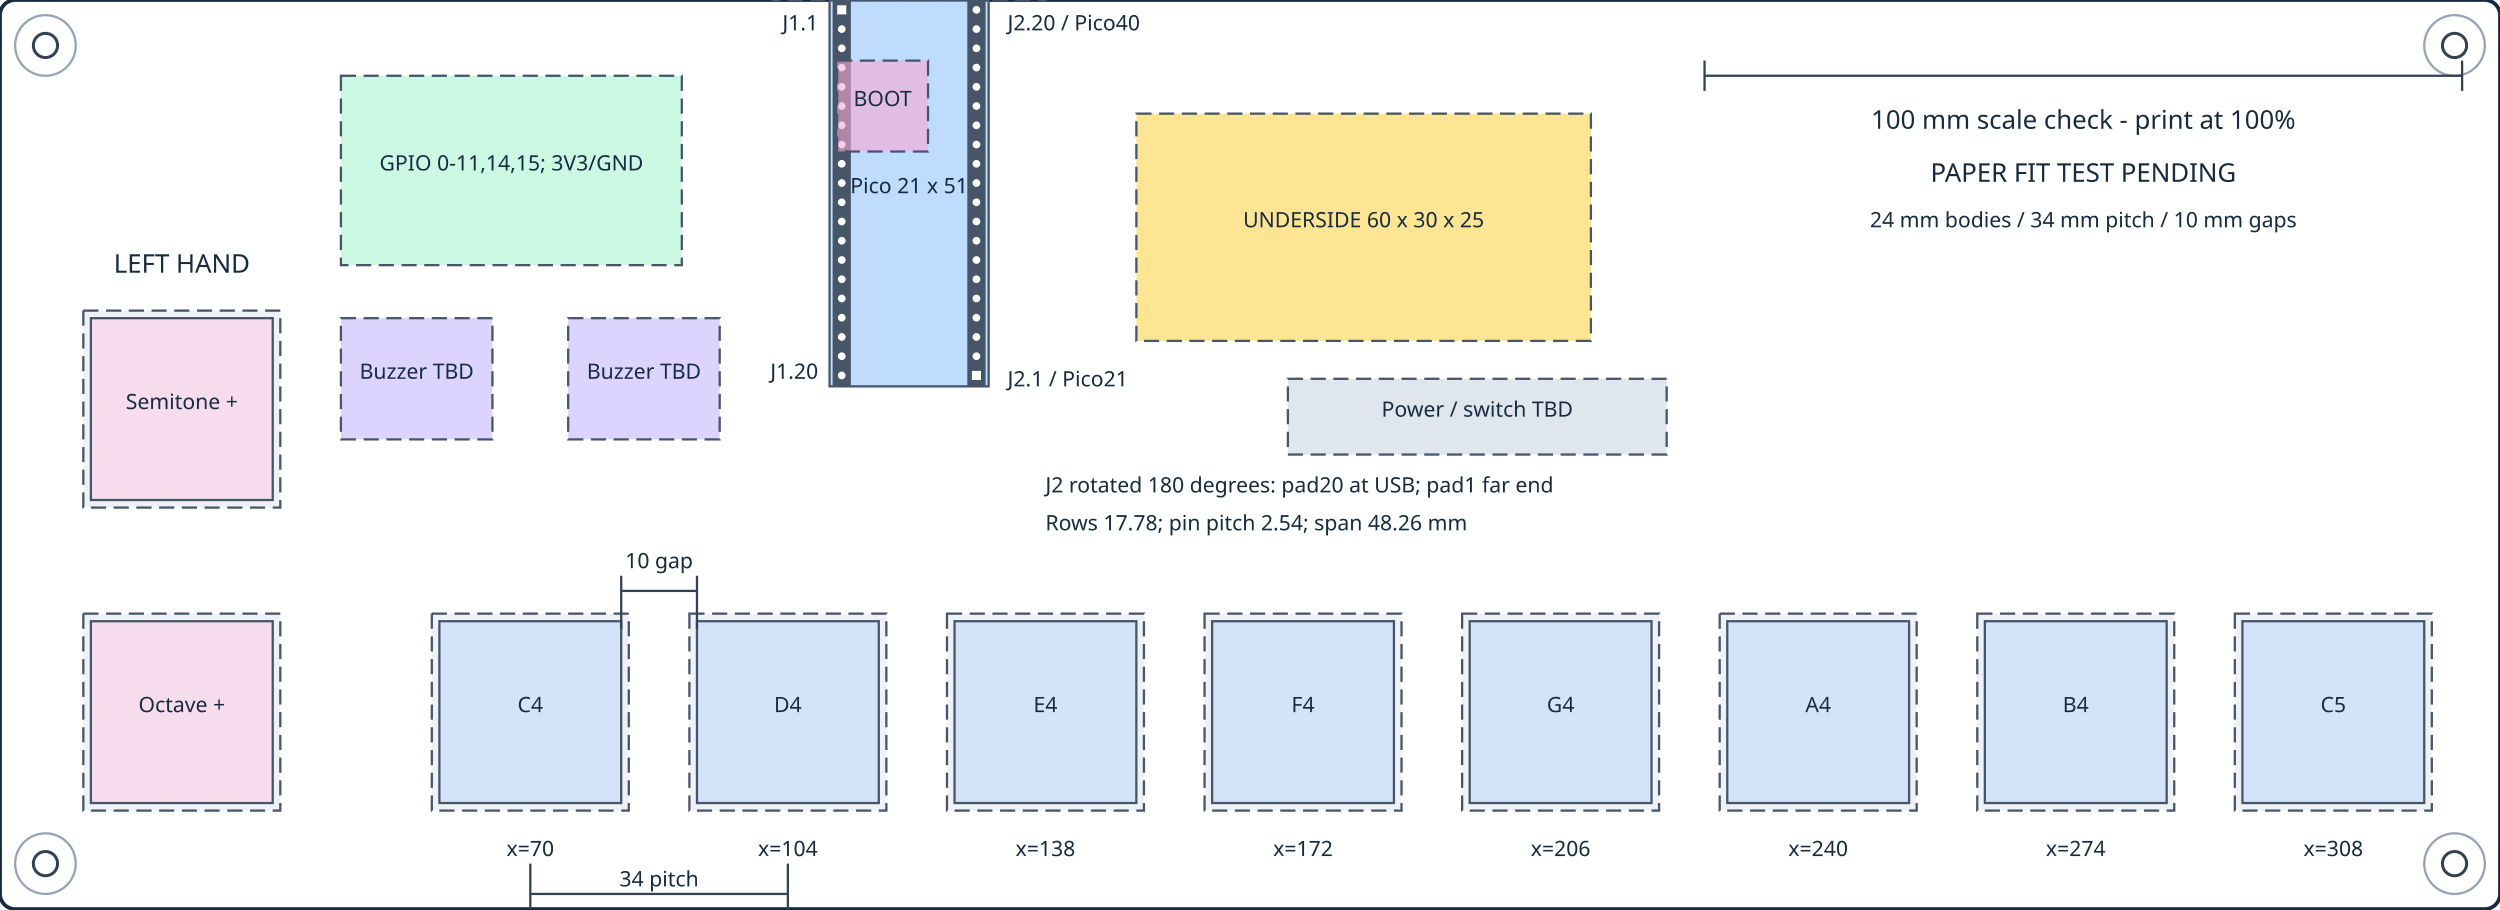
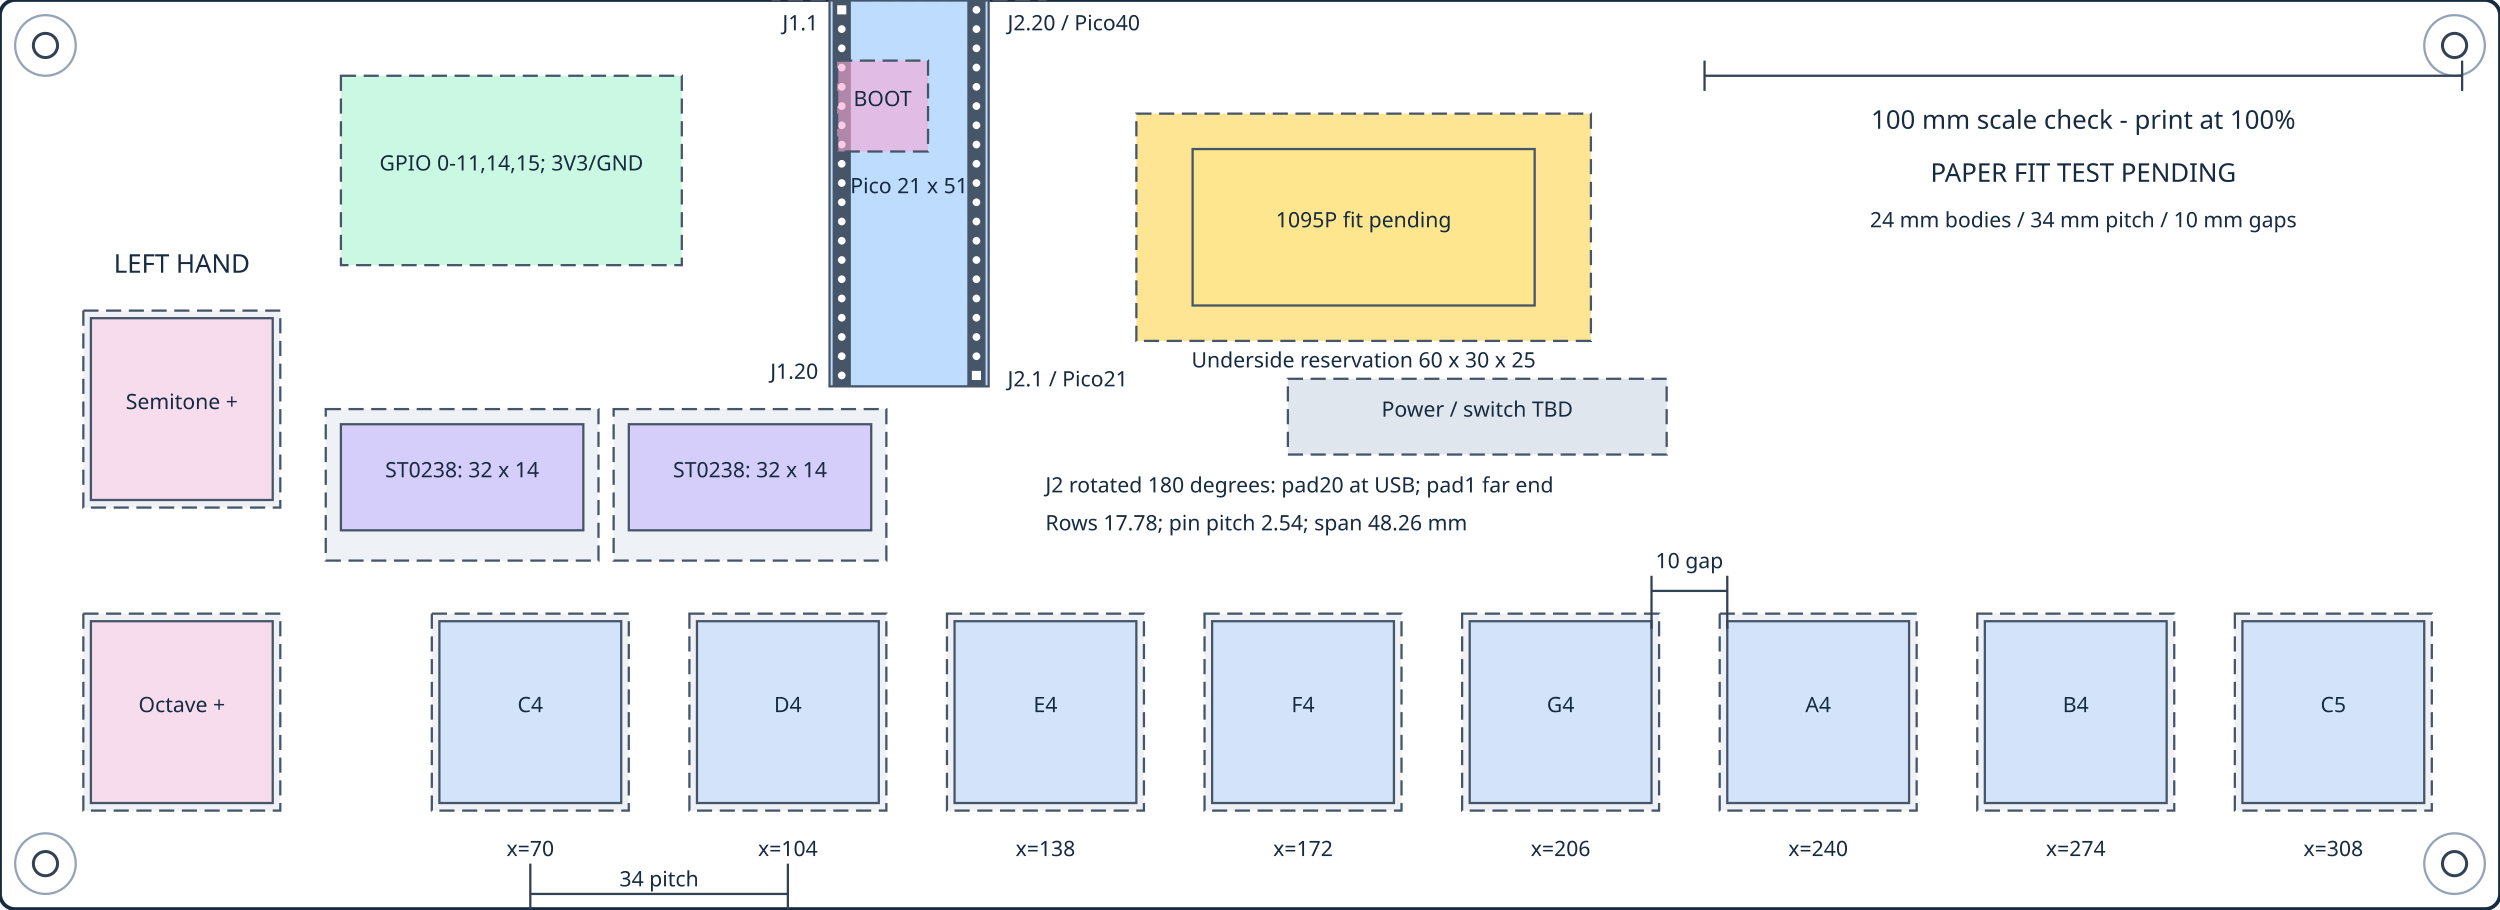
<svg xmlns="http://www.w3.org/2000/svg" width="330mm" height="120mm" viewBox="0 0 330 120">
  <style>text{font:3.4px sans-serif;fill:#172b40}.small{font-size:2.8px}.title{font-size:5px;font-weight:bold}.dim{stroke:#334155;stroke-width:.3}.assumed{stroke-dasharray:2 1}</style>
  <rect x="-12" y="-37" width="358" height="177" fill="#f8fafc" />
  <text x="0" y="-30" class="title">Make Music: wider mechanical reservation plan</text>
  <text x="0" y="-24">330 x 120 assumed. 24 mm note bodies + 10 mm gaps = 34 mm pitch. Paper fit test PENDING.</text>
-   <text x="0" y="-18" class="small">Top view: origin rear-left; x right, y front. Dashed = 26 mm module reservations; solid blue = 24 mm reference bodies.</text>
+   <text x="0" y="-18" class="small">Top view: origin rear-left; x right, y front. Dashed = reservations; blue = 24 mm touch bodies; purple = selected 32 x 14 mm buzzer bodies.</text>
  <rect width="330" height="120" rx="2" fill="white" stroke="#172b40" stroke-width=".5" />
  <rect x="150" y="15" width="60" height="30" fill="#fcd34d" fill-opacity=".6" stroke="#475569" stroke-width=".3" class="assumed" />
-   <text x="180.0" y="30.0" text-anchor="middle" class="small">UNDERSIDE 60 x 30 x 25</text>
+   <rect x="157.425" y="19.675" width="45.15" height="20.65" fill="#fde68a" fill-opacity=".6" stroke="#475569" stroke-width=".3" class="" />
+   <text x="180.0" y="30.0" text-anchor="middle" class="small">1095P fit pending</text>
+   <text x="180" y="48.5" text-anchor="middle" class="small">Underside reservation 60 x 30 x 25</text>
  <rect x="45" y="10" width="45" height="25" fill="#a7f3d0" fill-opacity=".6" stroke="#475569" stroke-width=".3" class="assumed" />
  <text x="67.5" y="22.5" text-anchor="middle" class="small">GPIO 0-11,14,15; 3V3/GND</text>
  <rect x="109.5" y="0" width="21" height="51" fill="#93c5fd" fill-opacity=".6" stroke="#475569" stroke-width=".3" class="" />
  <text x="120.0" y="25.5" text-anchor="middle" class="small">Pico 21 x 51</text>
  <rect x="102" y="-13" width="36" height="13" fill="#cbd5e1" fill-opacity=".6" stroke="#475569" stroke-width=".3" class="assumed" />
  <text x="120.0" y="-6.5" text-anchor="middle" class="small">USB approach</text>
  <text x="139" y="-6" class="small">36 x 25 region y=-25..0 (part shown)</text>
  <rect x="109.905" y="-.225" width="2.41" height="51.31" fill="#475569" />
  <rect x="127.685" y="-.225" width="2.41" height="51.31" fill="#475569" />
  <rect x="110.51" y="0.7" width="1.2" height="1.2" fill="white" />
  <circle cx="111.11" cy="3.84" r=".51" fill="white" />
  <circle cx="111.11" cy="6.38" r=".51" fill="white" />
  <circle cx="111.11" cy="8.92" r=".51" fill="white" />
  <circle cx="111.11" cy="11.46" r=".51" fill="white" />
  <circle cx="111.11" cy="14.0" r=".51" fill="white" />
  <circle cx="111.11" cy="16.54" r=".51" fill="white" />
  <circle cx="111.11" cy="19.08" r=".51" fill="white" />
  <circle cx="111.11" cy="21.62" r=".51" fill="white" />
  <circle cx="111.11" cy="24.16" r=".51" fill="white" />
  <circle cx="111.11" cy="26.7" r=".51" fill="white" />
  <circle cx="111.11" cy="29.24" r=".51" fill="white" />
  <circle cx="111.11" cy="31.78" r=".51" fill="white" />
  <circle cx="111.11" cy="34.32" r=".51" fill="white" />
  <circle cx="111.11" cy="36.86" r=".51" fill="white" />
  <circle cx="111.11" cy="39.4" r=".51" fill="white" />
  <circle cx="111.11" cy="41.94" r=".51" fill="white" />
  <circle cx="111.11" cy="44.48" r=".51" fill="white" />
  <circle cx="111.11" cy="47.02" r=".51" fill="white" />
  <circle cx="111.11" cy="49.56" r=".51" fill="white" />
  <rect x="128.29" y="48.96" width="1.2" height="1.2" fill="white" />
  <circle cx="128.89" cy="47.02" r=".51" fill="white" />
  <circle cx="128.89" cy="44.48" r=".51" fill="white" />
  <circle cx="128.89" cy="41.94" r=".51" fill="white" />
  <circle cx="128.89" cy="39.4" r=".51" fill="white" />
  <circle cx="128.89" cy="36.86" r=".51" fill="white" />
  <circle cx="128.89" cy="34.32" r=".51" fill="white" />
  <circle cx="128.89" cy="31.78" r=".51" fill="white" />
  <circle cx="128.89" cy="29.24" r=".51" fill="white" />
  <circle cx="128.89" cy="26.7" r=".51" fill="white" />
  <circle cx="128.89" cy="24.16" r=".51" fill="white" />
  <circle cx="128.89" cy="21.62" r=".51" fill="white" />
  <circle cx="128.89" cy="19.08" r=".51" fill="white" />
  <circle cx="128.89" cy="16.54" r=".51" fill="white" />
  <circle cx="128.89" cy="14.0" r=".51" fill="white" />
  <circle cx="128.89" cy="11.46" r=".51" fill="white" />
  <circle cx="128.89" cy="8.92" r=".51" fill="white" />
  <circle cx="128.89" cy="6.38" r=".51" fill="white" />
  <circle cx="128.89" cy="3.84" r=".51" fill="white" />
  <circle cx="128.89" cy="1.3" r=".51" fill="white" />
  <text x="108" y="4" text-anchor="end" class="small">J1.1</text>
  <text x="133" y="4" class="small">J2.20 / Pico40</text>
  <text x="108" y="50" text-anchor="end" class="small">J1.20</text>
  <text x="133" y="51" class="small">J2.1 / Pico21</text>
  <rect x="110.5" y="8" width="12" height="12" fill="#f9a8d4" fill-opacity=".6" stroke="#475569" stroke-width=".3" class="assumed" />
  <text x="116.5" y="14.0" text-anchor="middle" class="small">BOOT</text>
-   <rect x="45" y="42" width="20" height="16" fill="#c4b5fd" fill-opacity=".6" stroke="#475569" stroke-width=".3" class="assumed" />
-   <text x="55.0" y="50.0" text-anchor="middle" class="small">Buzzer TBD</text>
-   <rect x="75" y="42" width="20" height="16" fill="#c4b5fd" fill-opacity=".6" stroke="#475569" stroke-width=".3" class="assumed" />
-   <text x="85.0" y="50.0" text-anchor="middle" class="small">Buzzer TBD</text>
+   <rect x="43" y="54" width="36" height="20" fill="#e2e8f0" fill-opacity=".6" stroke="#475569" stroke-width=".3" class="assumed" />
+   <rect x="45" y="56" width="32" height="14" fill="#c4b5fd" fill-opacity=".6" stroke="#475569" stroke-width=".3" class="" />
+   <text x="61.0" y="63.0" text-anchor="middle" class="small">ST0238: 32 x 14</text>
+   <rect x="81" y="54" width="36" height="20" fill="#e2e8f0" fill-opacity=".6" stroke="#475569" stroke-width=".3" class="assumed" />
+   <rect x="83" y="56" width="32" height="14" fill="#c4b5fd" fill-opacity=".6" stroke="#475569" stroke-width=".3" class="" />
+   <text x="99.0" y="63.0" text-anchor="middle" class="small">ST0238: 32 x 14</text>
  <rect x="170" y="50" width="50" height="10" fill="#cbd5e1" fill-opacity=".6" stroke="#475569" stroke-width=".3" class="assumed" />
  <text x="195.0" y="55.0" text-anchor="middle" class="small">Power / switch TBD</text>
  <text x="138" y="65" class="small">J2 rotated 180 degrees: pad20 at USB; pad1 far end</text>
  <text x="138" y="70" class="small">Rows 17.78; pin pitch 2.54; span 48.26 mm</text>
  <rect x="57" y="81" width="26" height="26" fill="#e2e8f0" fill-opacity=".6" stroke="#475569" stroke-width=".3" class="assumed" />
  <rect x="58" y="82" width="24" height="24" fill="#bfdbfe" fill-opacity=".6" stroke="#475569" stroke-width=".3" class="" />
  <text x="70.0" y="94.0" text-anchor="middle" class="small">C4</text>
  <text x="70" y="113" text-anchor="middle" class="small">x=70</text>
  <rect x="91" y="81" width="26" height="26" fill="#e2e8f0" fill-opacity=".6" stroke="#475569" stroke-width=".3" class="assumed" />
  <rect x="92" y="82" width="24" height="24" fill="#bfdbfe" fill-opacity=".6" stroke="#475569" stroke-width=".3" class="" />
  <text x="104.0" y="94.0" text-anchor="middle" class="small">D4</text>
  <text x="104" y="113" text-anchor="middle" class="small">x=104</text>
  <rect x="125" y="81" width="26" height="26" fill="#e2e8f0" fill-opacity=".6" stroke="#475569" stroke-width=".3" class="assumed" />
  <rect x="126" y="82" width="24" height="24" fill="#bfdbfe" fill-opacity=".6" stroke="#475569" stroke-width=".3" class="" />
  <text x="138.0" y="94.0" text-anchor="middle" class="small">E4</text>
  <text x="138" y="113" text-anchor="middle" class="small">x=138</text>
  <rect x="159" y="81" width="26" height="26" fill="#e2e8f0" fill-opacity=".6" stroke="#475569" stroke-width=".3" class="assumed" />
  <rect x="160" y="82" width="24" height="24" fill="#bfdbfe" fill-opacity=".6" stroke="#475569" stroke-width=".3" class="" />
  <text x="172.0" y="94.0" text-anchor="middle" class="small">F4</text>
  <text x="172" y="113" text-anchor="middle" class="small">x=172</text>
  <rect x="193" y="81" width="26" height="26" fill="#e2e8f0" fill-opacity=".6" stroke="#475569" stroke-width=".3" class="assumed" />
  <rect x="194" y="82" width="24" height="24" fill="#bfdbfe" fill-opacity=".6" stroke="#475569" stroke-width=".3" class="" />
  <text x="206.0" y="94.0" text-anchor="middle" class="small">G4</text>
  <text x="206" y="113" text-anchor="middle" class="small">x=206</text>
  <rect x="227" y="81" width="26" height="26" fill="#e2e8f0" fill-opacity=".6" stroke="#475569" stroke-width=".3" class="assumed" />
  <rect x="228" y="82" width="24" height="24" fill="#bfdbfe" fill-opacity=".6" stroke="#475569" stroke-width=".3" class="" />
  <text x="240.0" y="94.0" text-anchor="middle" class="small">A4</text>
  <text x="240" y="113" text-anchor="middle" class="small">x=240</text>
  <rect x="261" y="81" width="26" height="26" fill="#e2e8f0" fill-opacity=".6" stroke="#475569" stroke-width=".3" class="assumed" />
  <rect x="262" y="82" width="24" height="24" fill="#bfdbfe" fill-opacity=".6" stroke="#475569" stroke-width=".3" class="" />
  <text x="274.0" y="94.0" text-anchor="middle" class="small">B4</text>
  <text x="274" y="113" text-anchor="middle" class="small">x=274</text>
  <rect x="295" y="81" width="26" height="26" fill="#e2e8f0" fill-opacity=".6" stroke="#475569" stroke-width=".3" class="assumed" />
  <rect x="296" y="82" width="24" height="24" fill="#bfdbfe" fill-opacity=".6" stroke="#475569" stroke-width=".3" class="" />
  <text x="308.0" y="94.0" text-anchor="middle" class="small">C5</text>
  <text x="308" y="113" text-anchor="middle" class="small">x=308</text>
  <rect x="11" y="41" width="26" height="26" fill="#e2e8f0" fill-opacity=".6" stroke="#475569" stroke-width=".3" class="assumed" />
  <rect x="12" y="42" width="24" height="24" fill="#fbcfe8" fill-opacity=".6" stroke="#475569" stroke-width=".3" class="" />
  <text x="24.0" y="54.0" text-anchor="middle" class="small">Semitone +</text>
  <rect x="11" y="81" width="26" height="26" fill="#e2e8f0" fill-opacity=".6" stroke="#475569" stroke-width=".3" class="assumed" />
  <rect x="12" y="82" width="24" height="24" fill="#fbcfe8" fill-opacity=".6" stroke="#475569" stroke-width=".3" class="" />
  <text x="24.0" y="94.0" text-anchor="middle" class="small">Octave +</text>
  <text x="24" y="36" text-anchor="middle">LEFT HAND</text>
  <circle cx="6" cy="6" r="4" fill="none" stroke="#94a3b8" stroke-width=".3" />
  <circle cx="6" cy="6" r="1.6" fill="white" stroke="#334155" stroke-width=".4" />
  <circle cx="324" cy="6" r="4" fill="none" stroke="#94a3b8" stroke-width=".3" />
  <circle cx="324" cy="6" r="1.6" fill="white" stroke="#334155" stroke-width=".4" />
  <circle cx="6" cy="114" r="4" fill="none" stroke="#94a3b8" stroke-width=".3" />
  <circle cx="6" cy="114" r="1.6" fill="white" stroke="#334155" stroke-width=".4" />
  <circle cx="324" cy="114" r="4" fill="none" stroke="#94a3b8" stroke-width=".3" />
  <circle cx="324" cy="114" r="1.6" fill="white" stroke="#334155" stroke-width=".4" />
  <path d="M0 122v5 M330 122v5 M0 125H330" class="dim" fill="none" />
  <text x="165" y="124" text-anchor="middle">330 assumed</text>
  <path d="M332 0h8 M332 120h8 M337 0v120" class="dim" fill="none" />
  <text x="340" y="60" transform="rotate(90 340 60)" text-anchor="middle">120 assumed</text>
-   <path d="M82 83v-7 M92 83v-7 M82 78H92" class="dim" fill="none" />
-   <text x="87" y="75" text-anchor="middle" class="small">10 gap</text>
+   <path d="M218 83v-7 M228 83v-7 M218 78H228" class="dim" fill="none" />
+   <text x="223" y="75" text-anchor="middle" class="small">10 gap</text>
  <path d="M70 114v6 M104 114v6 M70 118H104" class="dim" fill="none" />
  <text x="87" y="117" text-anchor="middle" class="small">34 pitch</text>
  <text x="0" y="134" class="small">No copper / approved outline. Holder compatibility pending measured cell (reserve at least diameter18.7 x length39.3 mm).</text>
  <path d="M225 8v4 M325 8v4 M225 10H325" class="dim" fill="none" />
  <text x="275" y="17" text-anchor="middle">100 mm scale check - print at 100%</text>
  <text x="275" y="24" text-anchor="middle">PAPER FIT TEST PENDING</text>
  <text x="275" y="30" text-anchor="middle" class="small">24 mm bodies / 34 mm pitch / 10 mm gaps</text>
</svg>
